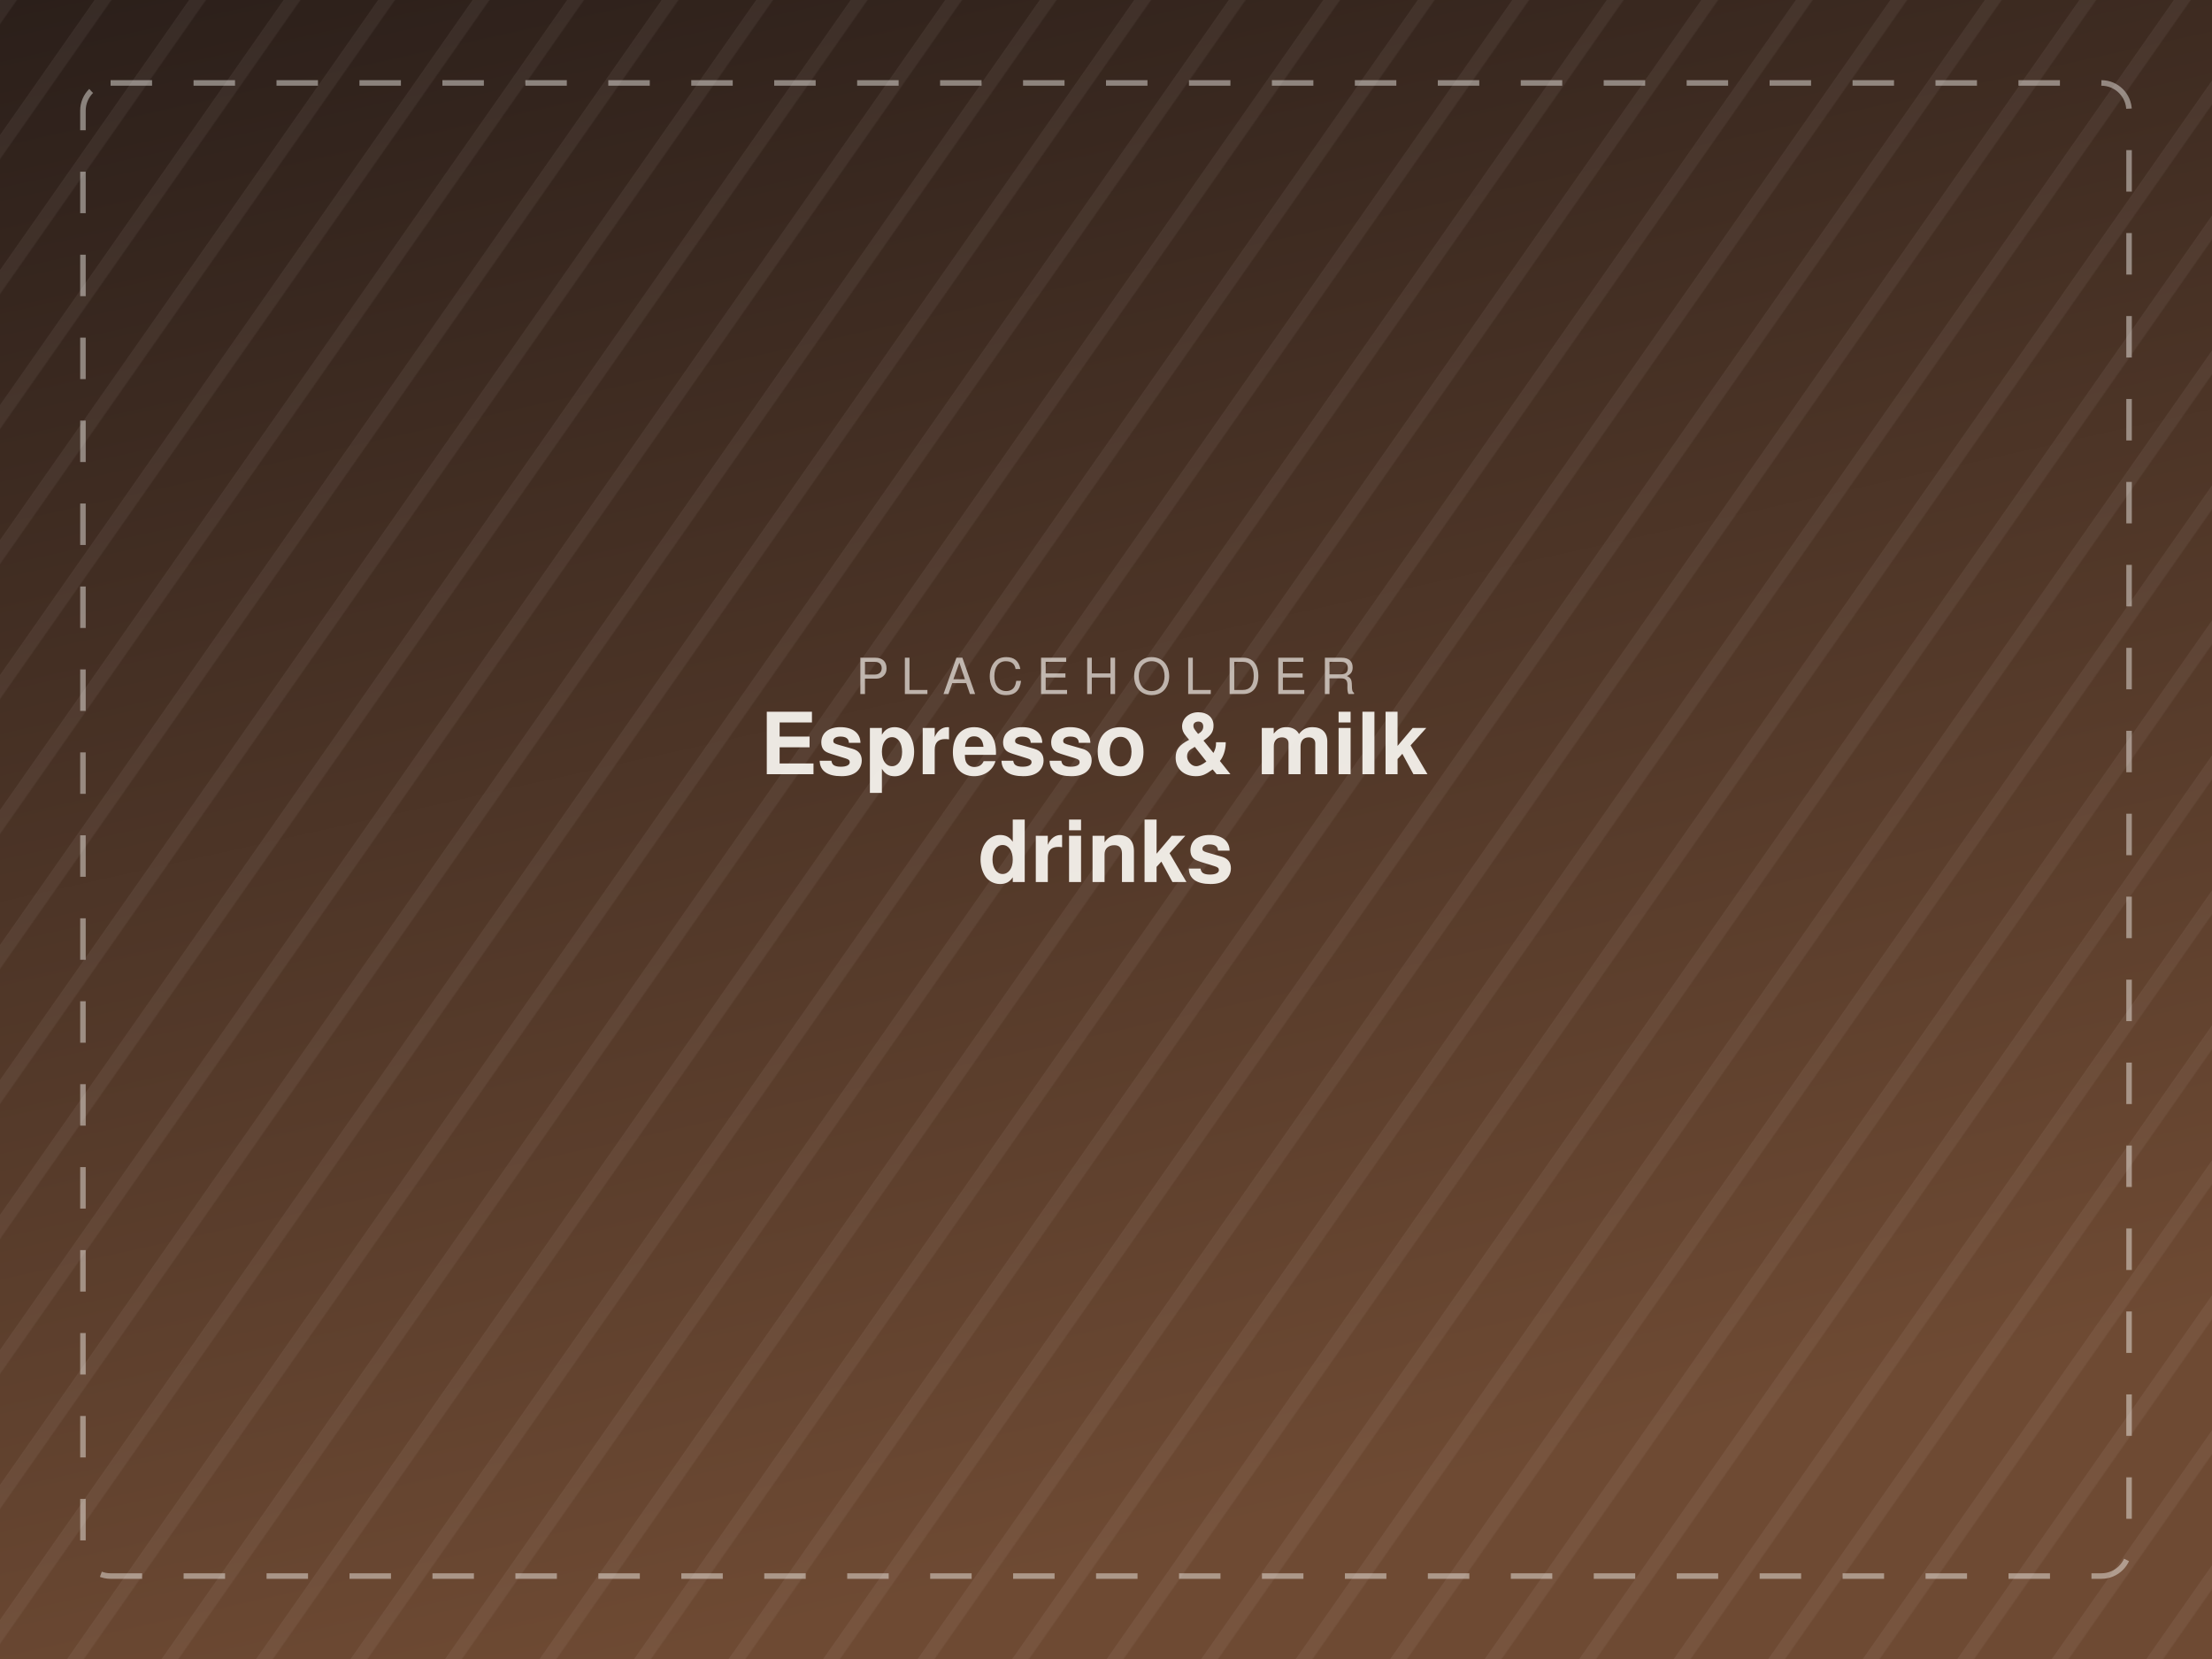
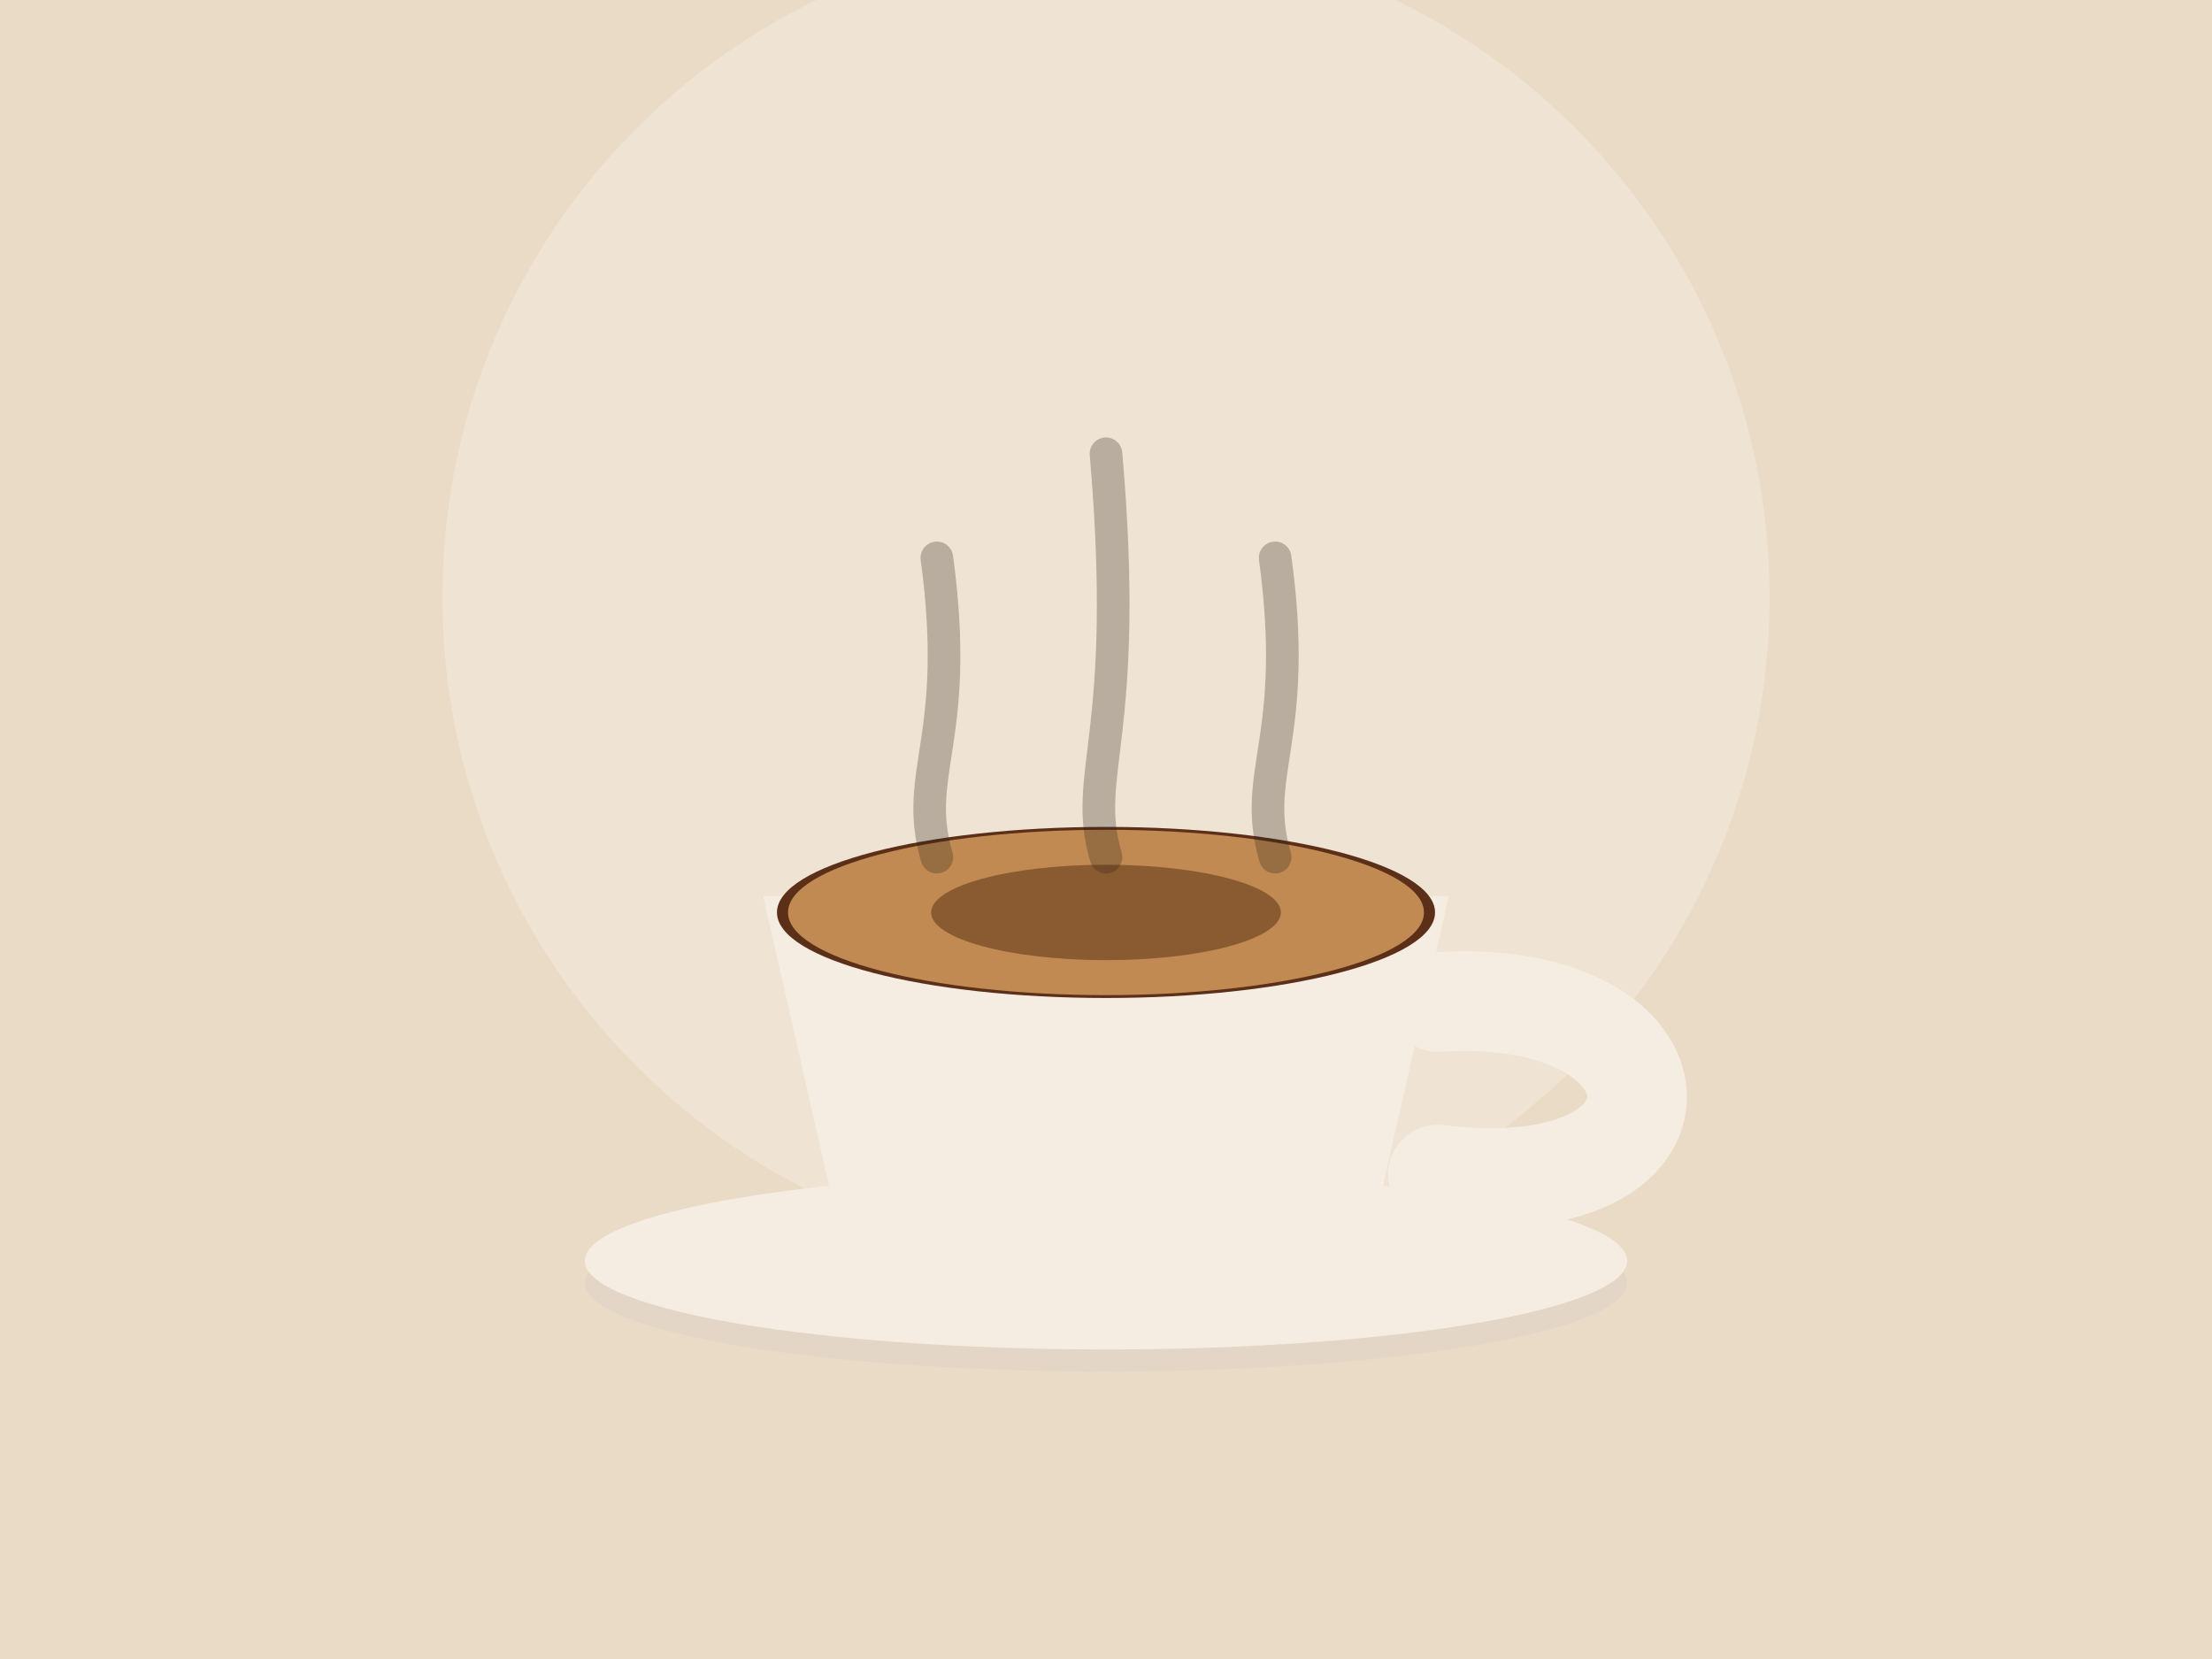
- <svg xmlns="http://www.w3.org/2000/svg" viewBox="0 0 800 600" width="800" height="600" role="img" aria-label="Placeholder: Espresso &amp; milk drinks">
-   <defs>
-     <linearGradient id="g" x1="0" y1="0" x2="0.3" y2="1">
-       <stop offset="0" stop-color="#2B1F1A" />
-       <stop offset="1" stop-color="#6E4A33" />
-     </linearGradient>
-     <pattern id="p" width="28" height="28" patternUnits="userSpaceOnUse" patternTransform="rotate(35)">
-       <rect width="28" height="28" fill="none" />
-       <line x1="0" y1="0" x2="0" y2="28" stroke="#FAF7F2" stroke-opacity="0.06" stroke-width="10" />
-     </pattern>
-   </defs>
-   <rect width="800" height="600" fill="url(#g)" />
-   <rect width="800" height="600" fill="url(#p)" />
-   <rect x="30" y="30" width="740" height="540" rx="10" fill="none" stroke="#FAF7F2" stroke-opacity="0.45" stroke-width="2" stroke-dasharray="15 15" />
-   <g transform="translate(400 280)" text-anchor="middle" fill="#FAF7F2" font-family="Helvetica,Arial,sans-serif">
-     <text y="-29" font-size="18" letter-spacing="4.8" opacity="0.65">PLACEHOLDER</text>
-     <text font-size="31" font-weight="600" opacity="0.92">
-       <tspan x="0" dy="0">Espresso &amp; milk</tspan>
-       <tspan x="0" dy="39">drinks</tspan>
-     </text>
-   </g>
+ <svg xmlns="http://www.w3.org/2000/svg" viewBox="0 0 800 600" width="800" height="600" role="img" aria-label="Illustration: an espresso">
+   <rect width="800" height="600" fill="#EADBC6" />
+   <circle cx="400.0" cy="216.0" r="240.0" fill="#FFFFFF" opacity="0.22" />
+   <ellipse cx="400.0" cy="464.0" rx="188.48" ry="32.042" fill="#E4D6C6" />
+   <ellipse cx="400.0" cy="456.0" rx="188.48" ry="32.042" fill="#F6EDE2" />
+   <path d="M520.0 362.4 c 93.0 -6 99.2 74.4 0 62.4" fill="none" stroke="#F6EDE2" stroke-width="36.0" stroke-linecap="round" />
+   <path d="M276.0 324.0 L524.0 324.0 L496.72 444.0 Q400.0 463.2 303.28 444.0 Z" fill="#F6EDE2" />
+   <ellipse cx="400.0" cy="330.0" rx="119.0" ry="30.94" fill="#5C2F19" />
+   <ellipse cx="400.0" cy="330.0" rx="115.0" ry="29.9" fill="#C08A52" />
+   <ellipse cx="400.0" cy="330.0" rx="63.25" ry="17.25" fill="#8A5A30" />
+   <path d="M338.824 310.0 c -9 -30.588 9 -42.353 0 -108.235" fill="none" stroke="#2B1F1A" stroke-width="11.8" stroke-linecap="round" opacity="0.28" />
+   <path d="M400.0 310.0 c -9 -30.588 9 -42.353 0 -145.882" fill="none" stroke="#2B1F1A" stroke-width="11.8" stroke-linecap="round" opacity="0.28" />
+   <path d="M461.176 310.0 c -9 -30.588 9 -42.353 0 -108.235" fill="none" stroke="#2B1F1A" stroke-width="11.8" stroke-linecap="round" opacity="0.28" />
</svg>
